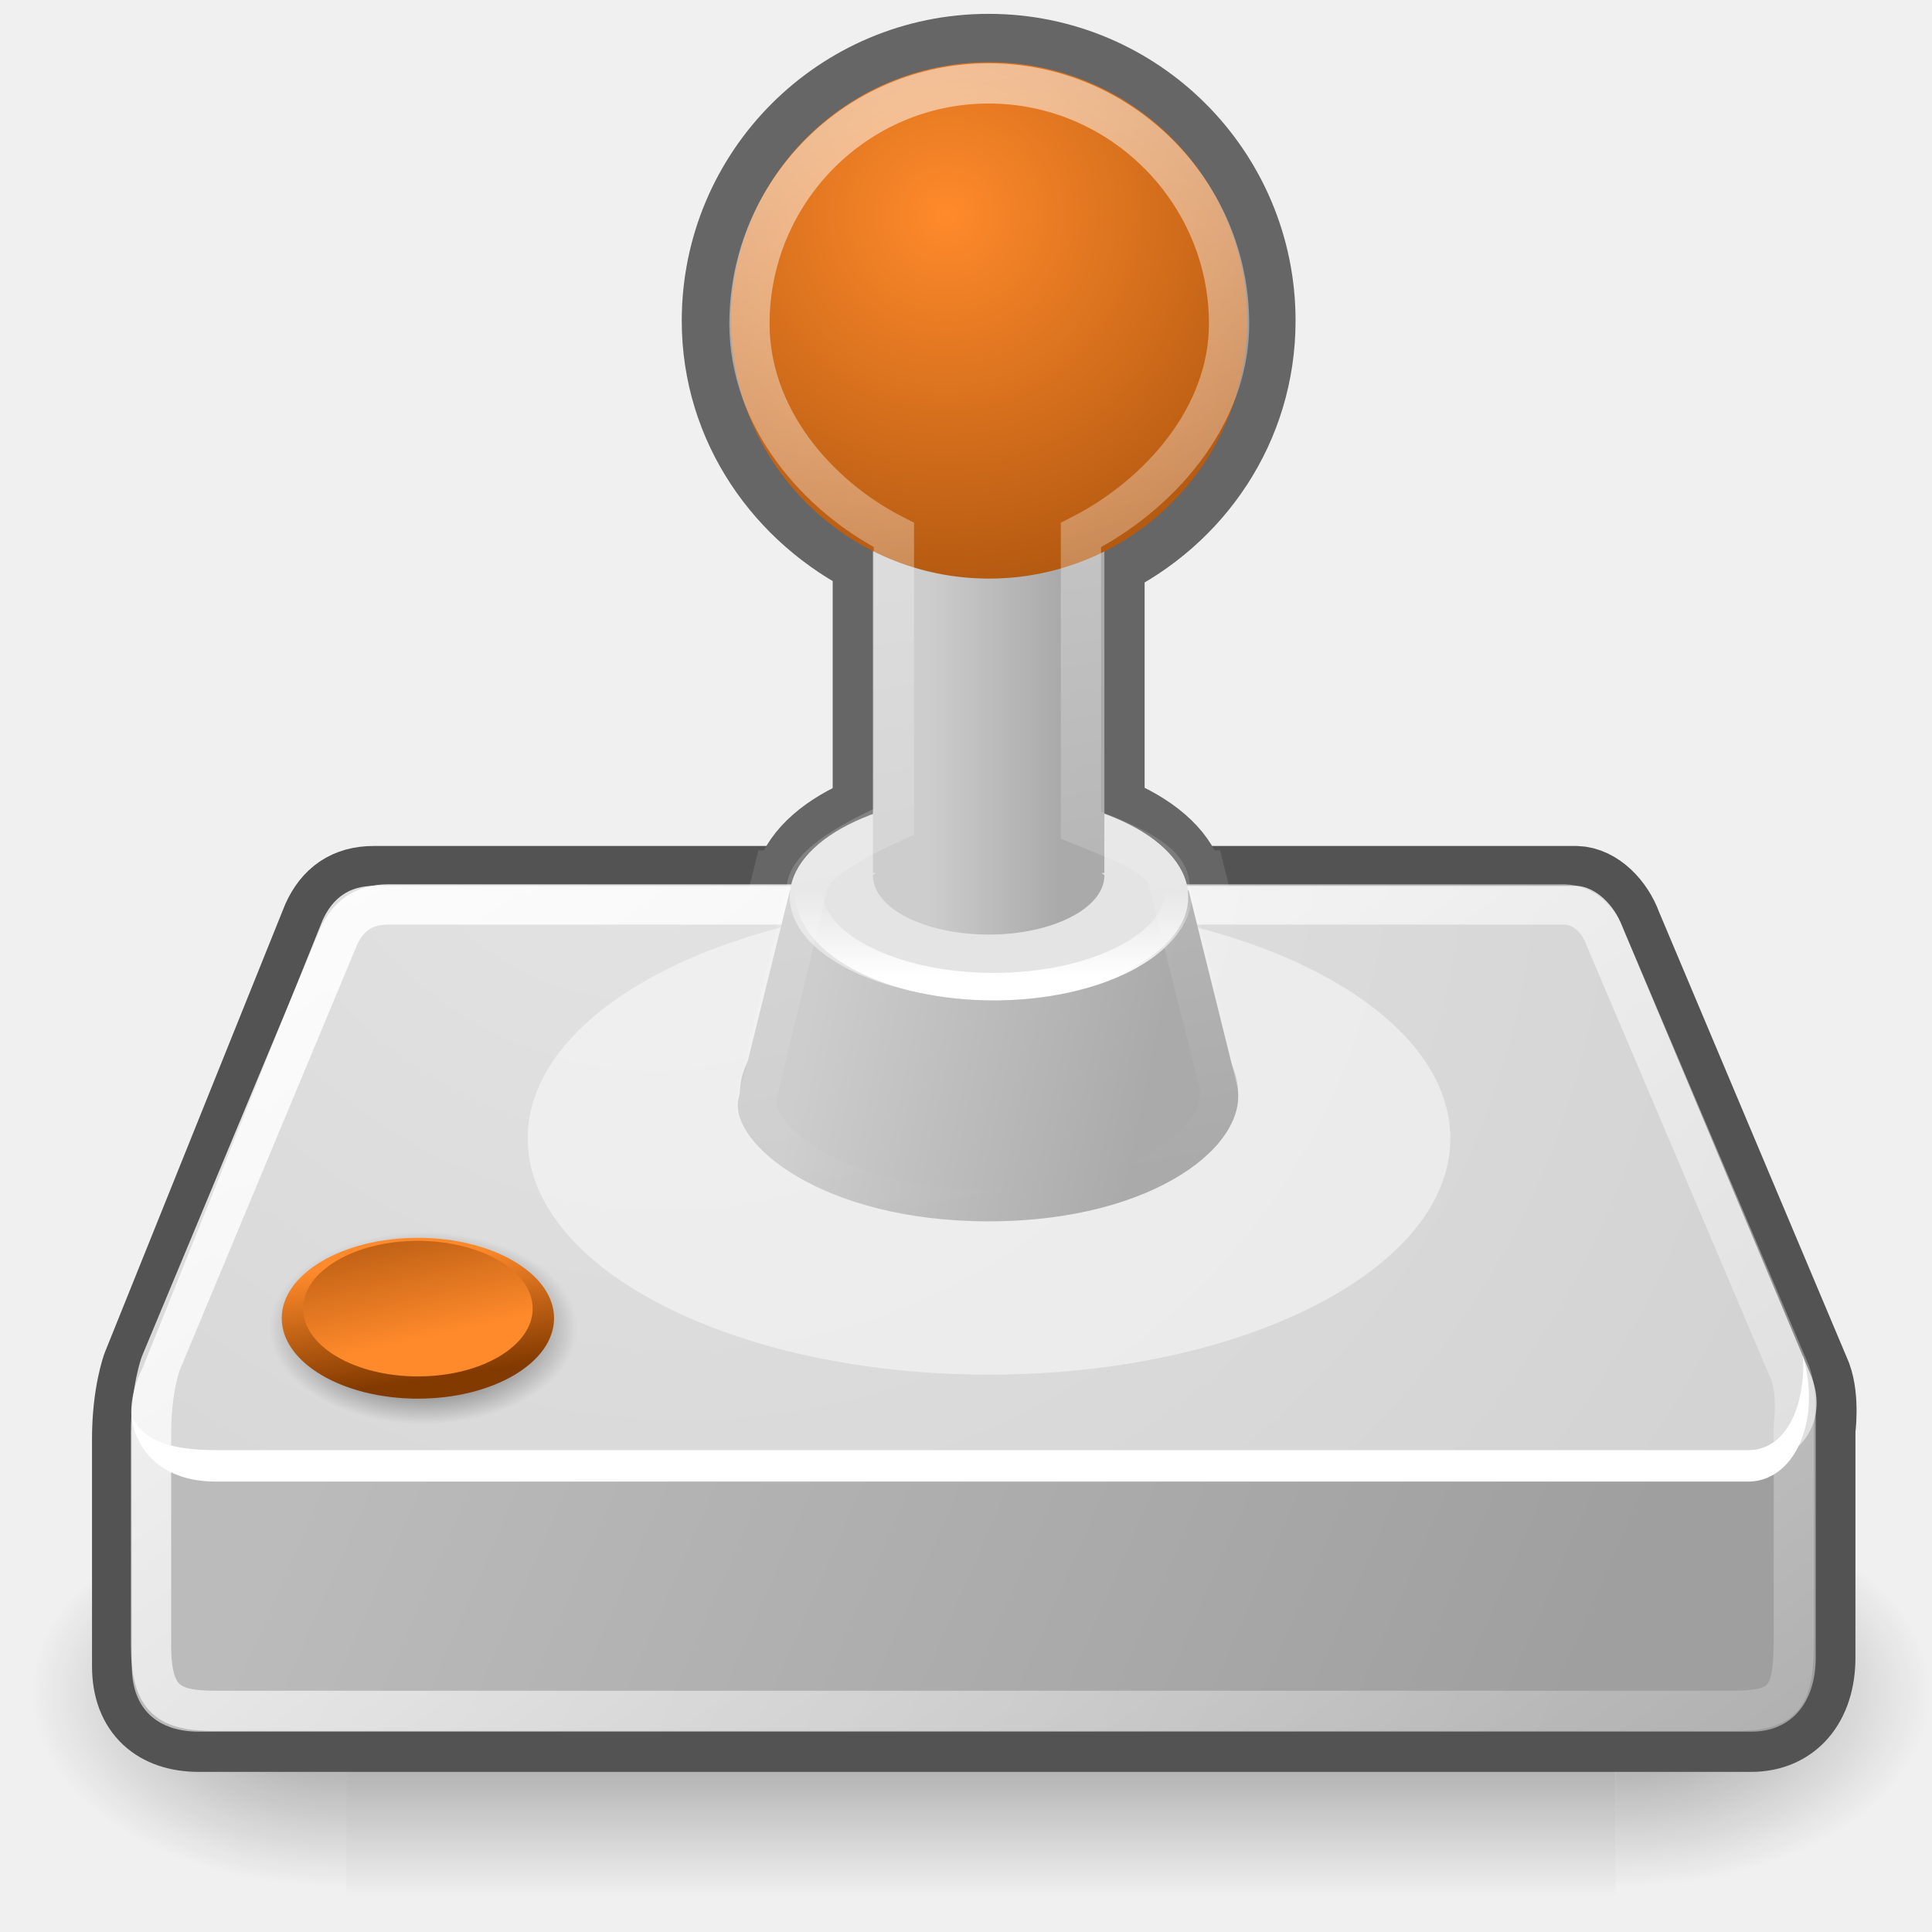
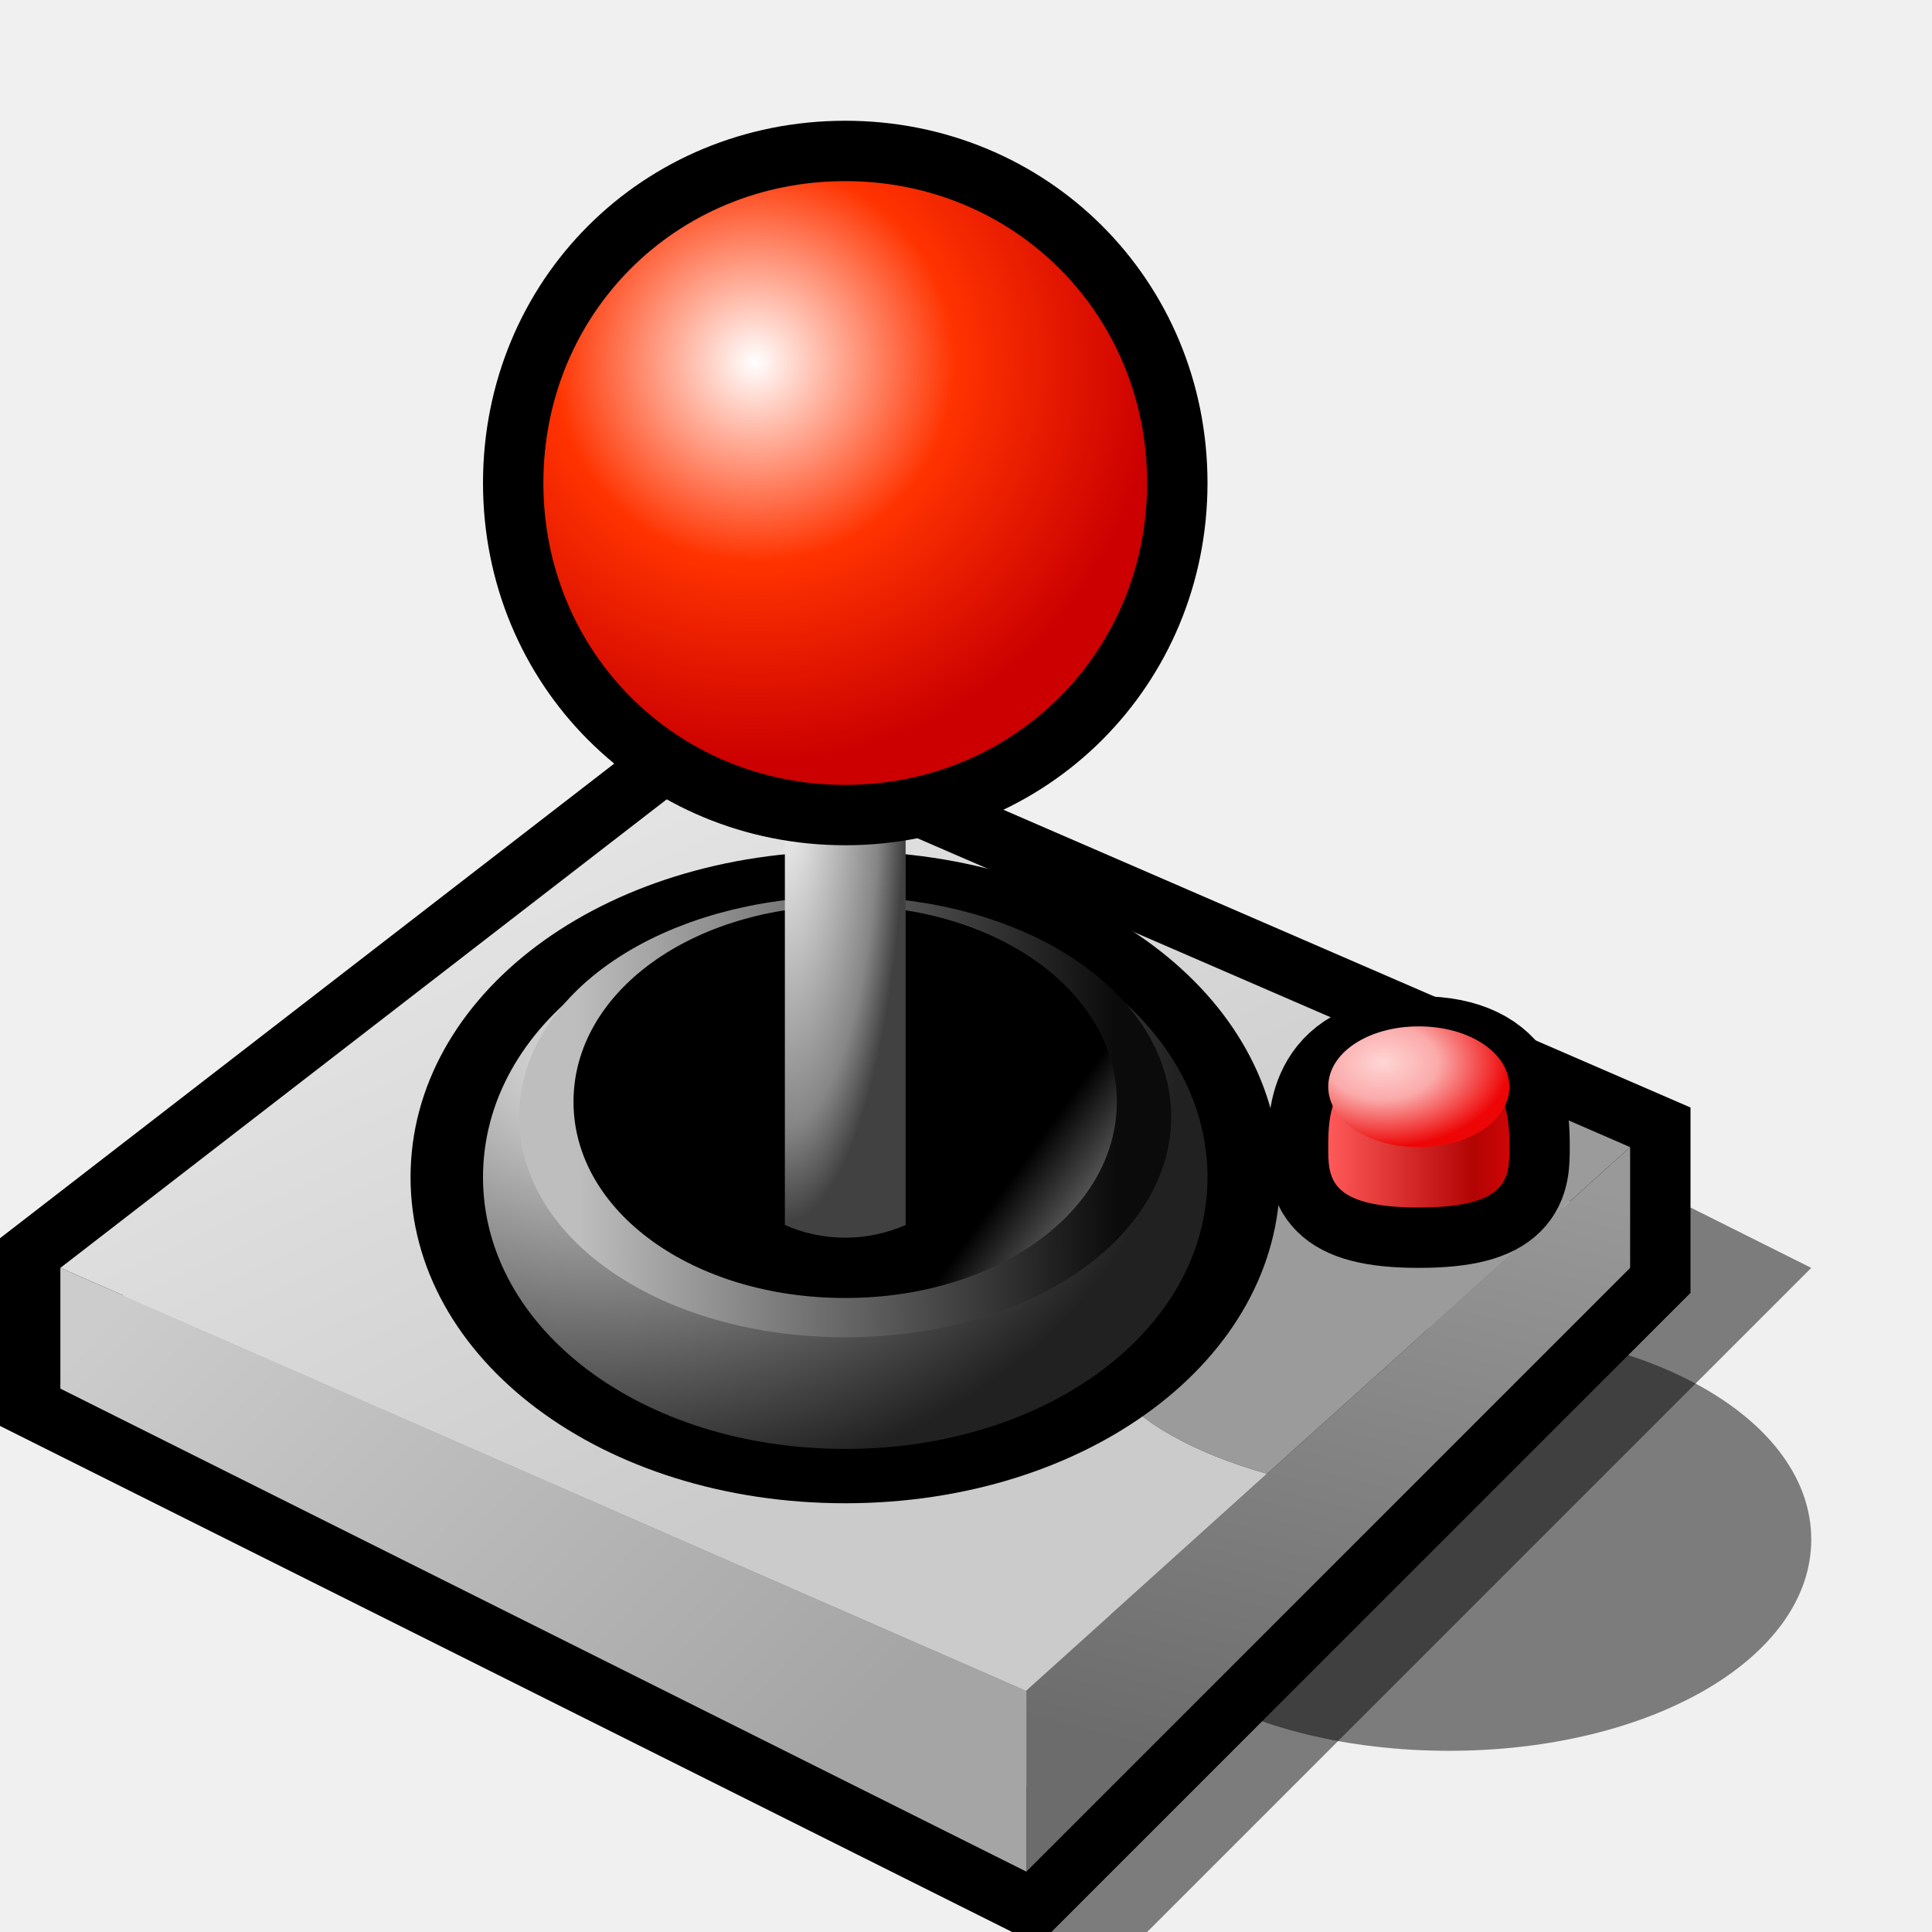
- <svg xmlns="http://www.w3.org/2000/svg" xmlns:xlink="http://www.w3.org/1999/xlink" height="48px" width="48px">
-   <defs>
-     <radialGradient id="d" xlink:href="#b" gradientUnits="userSpaceOnUse" cy="486.65" cx="605.71" gradientTransform="matrix(-2.7744 0 0 1.9697 112.76 -872.89)" r="117.14" />
-     <linearGradient id="b">
-       <stop offset="0" />
-       <stop stop-opacity="0" offset="1" />
+ <svg xmlns="http://www.w3.org/2000/svg" version="1.1" width="64" height="64" color-interpolation="linearRGB">
+   <g>
+     <path style="fill:#010000; fill-opacity:0.482" d="M34 64H38L60 42L56 40H34V64z" />
+     <path style="fill:#010000; fill-opacity:0.482" d="M30 4C35.59 4 40 8.39 40 14C40 19.59 35.59 24 30 24C24.39 24 20 19.59 20 14C20 8.39 24.39 4 30 4z" transform="matrix(1.2,0,0,0.6999,12,41.2)" />
+     <path style="fill:none; stroke:#010000; stroke-width:4" d="M2 42V46L34 62L54 42V38L24 25L2 42z" />
+     <linearGradient id="gradient0" gradientUnits="userSpaceOnUse" x1="75.24" y1="45.19" x2="69.61" y2="66.48">
+       <stop offset="0" stop-color="#999999" />
+       <stop offset="0.996" stop-color="#6c6c6c" />
    </linearGradient>
-     <radialGradient id="e" xlink:href="#b" gradientUnits="userSpaceOnUse" cy="486.65" cx="605.71" gradientTransform="matrix(2.7744 0 0 1.9697 -1891.6 -872.89)" r="117.14" />
-     <linearGradient id="j" y2="609.51" gradientUnits="userSpaceOnUse" x2="302.86" gradientTransform="matrix(2.7744 0 0 1.9697 -1892.2 -872.89)" y1="366.65" x1="302.86">
-       <stop stop-opacity="0" offset="0" />
-       <stop offset=".5" />
-       <stop stop-opacity="0" offset="1" />
+     <path style="fill:url(#gradient0)" d="M34 56V62L54 42V38L34 56z" />
+     <linearGradient id="gradient1" gradientUnits="userSpaceOnUse" x1="25.05" y1="21.51" x2="44.62" y2="40.62">
+       <stop offset="0" stop-color="#cccccc" />
+       <stop offset="1" stop-color="#a5a5a5" />
    </linearGradient>
-     <linearGradient id="c">
-       <stop stop-color="#aaa" offset="0" />
-       <stop stop-color="#cdcdcd" offset="1" />
+     <path style="fill:url(#gradient1)" d="M34 56V62L2 46V42L34 56z" />
+     <linearGradient id="gradient2" gradientUnits="userSpaceOnUse" x1="54.76" y1="9.26" x2="65.08" y2="30.93">
+       <stop offset="0" stop-color="#e5e5e5" />
+       <stop offset="1" stop-color="#cbcbcb" />
    </linearGradient>
-     <linearGradient id="a">
-       <stop stop-color="#ff8a2b" offset="0" />
-       <stop stop-color="#833a00" offset="1" />
+     <path style="fill:url(#gradient2)" d="M2 42L34 56L41.97 48.82C32 46 34 38 49.67 36.12L24 25L2 42z" />
+     <path style="fill:#9b9b9b" d="M41.97 48.82L54 38L49.67 36.12C34 38 32 46 41.97 48.82z" />
+     <path style="fill:none; stroke:#010000; stroke-width:4" d="M30 4C35.59 4 40 8.39 40 14C40 19.59 35.59 24 30 24C24.39 24 20 19.59 20 14C20 8.39 24.39 4 30 4z" transform="matrix(1.2,0,0,0.8999,-8,26.4)" />
+     <radialGradient id="gradient3" gradientUnits="userSpaceOnUse" cx="0" cy="0" r="64" gradientTransform="matrix(0.2188,-0.1207,0.1207,0.2188,23.1307,9.8599)">
+       <stop offset="0" stop-color="#e4e4e4" />
+       <stop offset="1" stop-color="#212121" />
+     </radialGradient>
+     <path style="fill:url(#gradient3)" d="M30 4C35.59 4 40 8.39 40 14C40 19.59 35.59 24 30 24C24.39 24 20 19.59 20 14C20 8.39 24.39 4 30 4z" transform="matrix(1.2,0,0,0.8999,-8,26.3999)" />
+     <linearGradient id="gradient4" gradientUnits="userSpaceOnUse" x1="19.89" y1="2.11" x2="39.9" y2="1.94">
+       <stop offset="0.007" stop-color="#bebebe" />
+       <stop offset="1" stop-color="#0b0b0b" />
    </linearGradient>
-     <radialGradient id="h" gradientUnits="userSpaceOnUse" cy="32.709" cx="10.364" gradientTransform="matrix(1 0 0 .62428 0 12.289)" r="3.823">
-       <stop offset="0" />
-       <stop stop-opacity="0" offset="1" />
+     <path style="fill:none; stroke:url(#gradient4); stroke-width:4" d="M30 4C35.59 4 40 8.39 40 14C40 19.59 35.59 24 30 24C24.39 24 20 19.59 20 14C20 8.39 24.39 4 30 4z" transform="matrix(0.8999,0,0,0.6083,1,28.4833)" />
+     <linearGradient id="gradient5" gradientUnits="userSpaceOnUse" x1="34.5" y1="20.89" x2="41.58" y2="24.61">
+       <stop offset="0.004" stop-color="#010000" />
+       <stop offset="0.466" stop-color="#6c6c6c" />
+       <stop offset="0.996" stop-color="#010101" />
+     </linearGradient>
+     <path style="fill:url(#gradient5)" d="M30 4C35.59 4 40 8.39 40 14C40 19.59 35.59 24 30 24C24.39 24 20 19.59 20 14C20 8.39 24.39 4 30 4z" transform="matrix(0.8999,0,0,0.6499,1,27.3999)" />
+     <path style="fill:#010000" d="M30 4C35.59 4 40 8.39 40 14C40 19.59 35.59 24 30 24C24.39 24 20 19.59 20 14C20 8.39 24.39 4 30 4z" transform="matrix(0.4,0,0,0.3,16,34.7999)" />
+     <radialGradient id="gradient6" gradientUnits="userSpaceOnUse" cx="0" cy="0" r="64" gradientTransform="matrix(0.0625,0,0,0.2343,26,25.5)">
+       <stop offset="0" stop-color="#ffffff" />
+       <stop offset="0.788" stop-color="#868686" />
+       <stop offset="1" stop-color="#414141" />
    </radialGradient>
-     <linearGradient id="r" y2="28.359" gradientUnits="userSpaceOnUse" x2="24.237" y1="31.712" x1="24.237">
-       <stop stop-color="#fff" offset="0" />
-       <stop stop-color="#fff" stop-opacity="0" offset="1" />
+     <path style="fill:url(#gradient6)" d="M28 41C28.73 41 29.4 40.84 30 40.58V23H26V40.58C26.59 40.84 27.26 41 28 41z" />
+     <path style="fill:none; stroke:#010000; stroke-width:4" d="M30 4C35.59 4 40 8.39 40 14C40 19.59 35.59 24 30 24C24.39 24 20 19.59 20 14C20 8.39 24.39 4 30 4z" transform="matrix(1,0,0,1,-2,2)" />
+     <radialGradient id="gradient7" gradientUnits="userSpaceOnUse" cx="0" cy="0" r="64" gradientTransform="matrix(0.2069,0,0,0.2069,26.9995,9.9995)">
+       <stop offset="0" stop-color="#ffffff" />
+       <stop offset="0.5" stop-color="#ff3300" />
+       <stop offset="1" stop-color="#cc0000" />
+     </radialGradient>
+     <path style="fill:url(#gradient7)" d="M30 4C35.59 4 40 8.39 40 14C40 19.59 35.59 24 30 24C24.39 24 20 19.59 20 14C20 8.39 24.39 4 30 4z" transform="matrix(1,0,0,1,-2,2)" />
+     <path style="fill:none; stroke:#010000; stroke-width:4" d="M52 36C52 37 52 38 49 38C46 38 46 37 46 36C46 35 46 33 49 33C52 33 52 35 52 36z" transform="matrix(1,0,0,1,-2,2)" />
+     <linearGradient id="gradient8" gradientUnits="userSpaceOnUse" x1="46" y1="32" x2="54" y2="32">
+       <stop offset="0" stop-color="#ff5959" />
+       <stop offset="0.602" stop-color="#b30404" />
+       <stop offset="1" stop-color="#ff0606" />
    </linearGradient>
-     <linearGradient id="q" y2="13.095" xlink:href="#a" gradientUnits="userSpaceOnUse" x2="26.033" y1="3.493" x1="23.599" />
-     <linearGradient id="p" y2="-6.461" xlink:href="#a" gradientUnits="userSpaceOnUse" x2="17.766" y1="11.51" x1="24.395" />
-     <linearGradient id="o" y2="29.562" gradientUnits="userSpaceOnUse" x2="26.286" y1="2.438" x1="21.058">
-       <stop stop-color="#fff" offset="0" />
-       <stop stop-color="#fff" stop-opacity="0" offset="1" />
-     </linearGradient>
-     <linearGradient id="n" y2="17.5" xlink:href="#c" gradientUnits="userSpaceOnUse" x2="23.062" gradientTransform="translate(0 -0.625)" y1="17.5" x1="26.312" />
-     <linearGradient id="m" y2="26.375" xlink:href="#c" gradientUnits="userSpaceOnUse" x2="20" gradientTransform="translate(0 -0.625)" y1="28.125" x1="28.469" />
-     <linearGradient id="l" y2="47.621" gradientUnits="userSpaceOnUse" x2="44.096" gradientTransform="translate(0 8.0555)" y1="4.433" x1="12.378">
-       <stop stop-color="#fff" offset="0" />
-       <stop stop-color="#fff" stop-opacity="0" offset="1" />
-     </linearGradient>
-     <radialGradient id="g" gradientUnits="userSpaceOnUse" cy="2.958" cx="15.571" gradientTransform="matrix(1.2862 .7817 -.71078 1.1696 -2.3543 3.1786)" r="20.936">
-       <stop stop-color="#e4e4e4" offset="0" />
-       <stop stop-color="#d3d3d3" offset="1" />
+     <path style="fill:url(#gradient8)" d="M52 36C52 37 52 38 49 38C46 38 46 37 46 36C46 35 46 33 49 33C52 33 52 35 52 36z" transform="matrix(1,0,0,1,-2,2)" />
+     <radialGradient id="gradient9" gradientUnits="userSpaceOnUse" cx="0" cy="0" r="64" gradientTransform="matrix(0.2187,0,0,0.2187,26,10)">
+       <stop offset="0" stop-color="#ffd5d5" />
+       <stop offset="0.439" stop-color="#fbaaaa" />
+       <stop offset="1" stop-color="#ee0606" />
    </radialGradient>
-     <linearGradient id="k" y2="40.944" gradientUnits="userSpaceOnUse" x2="36.183" gradientTransform="translate(0 8.0555)" y1="28.481" x1="7.605">
-       <stop stop-color="#bbb" offset="0" />
-       <stop stop-color="#9f9f9f" offset="1" />
-     </linearGradient>
-     <radialGradient id="f" xlink:href="#a" gradientUnits="userSpaceOnUse" cy="4.937" cx="22.694" gradientTransform="matrix(2.3856 1.1078e-15 -1.1078e-15 2.3856 -30.844 -6.0896)" r="6.629" />
-   </defs>
-   <g transform="matrix(.023542 0 0 .020868 45.314 40.279)">
-     <rect opacity=".402" style="color:black" height="478.36" width="1339.6" y="-150.7" x="-1559.3" fill="url(#j)" />
-     <path opacity=".402" style="color:black" d="m-219.62-150.68v478.33c142.88 0.9 345.4-107.17 345.4-239.2 0-132.02-159.44-239.13-345.4-239.13z" fill="url(#e)" />
-     <path opacity=".402" style="color:black" d="m-1559.3-150.68v478.33c-142.8 0.9-345.4-107.17-345.4-239.2 0-132.02 159.5-239.13 345.4-239.13z" fill="url(#d)" />
+     <path style="fill:url(#gradient9)" d="M30 4C35.59 4 40 8.39 40 14C40 19.59 35.59 24 30 24C24.39 24 20 19.59 20 14C20 8.39 24.39 4 30 4z" transform="matrix(0.3,0,0,0.2,38,33.2)" />
  </g>
-   <path stroke-linejoin="round" d="m9.286 22.018c-0.625 0-1.031 0.29-1.281 0.844l-4.469 11.103s-0.25 0.672-0.25 1.782v5.65c0 1.082 0.658 1.625 1.656 1.625h38.562c0.985 0 1.594-0.719 1.594-1.844v-5.65s0.106-0.771-0.094-1.313l-4.718-11.197c-0.185-0.512-0.637-0.988-1.125-1h-29.875z" stroke="#535353" stroke-linecap="round" stroke-width="2" fill="none" />
-   <path d="m3.274 35.052l0.765-0.692 37.61 0.063 3.462 0.317v6.438c0 1.126-0.607 1.844-1.592 1.844h-38.583c-0.998 0-1.661-0.542-1.661-1.625v-6.345z" fill-rule="evenodd" fill="url(#k)" />
-   <path style="color:#000000" d="m24.562 19.75c-2.624 0-4.709 1.052-4.874 2.375h-0.063l-1.281 5.187c-0.219 1.094 2.078 3.032 6.218 3.032 4.172 0 6.563-1.969 6.157-3.438l-1.188-4.781h-0.062c-0.164-1.324-2.281-2.375-4.907-2.375z" stroke="#666" stroke-width="2" fill="none" />
-   <path d="m3.549 33.97c-0.714 1.464-0.001 2.393 1.036 2.393h39c1.119-0.024 1.845-1.012 1.428-2.143l-4.714-11.211c-0.184-0.512-0.655-0.988-1.143-1h-29.857c-0.625 0-1.036 0.304-1.286 0.857l-4.464 11.104z" fill-rule="evenodd" fill="url(#g)" />
-   <path style="color:#000000" d="m14.186 32.709a3.823 2.386 0 1 1 -7.645 0 3.823 2.386 0 1 1 7.645 0z" fill-rule="evenodd" transform="translate(.15468 .28726)" fill="url(#h)" />
-   <path d="m44.796 33.684c0.064 1.25-0.414 2.316-1.322 2.344h-38.119c-1.289 0-1.867-0.325-2.084-0.868 0.092 0.944 0.826 1.649 2.084 1.649h38.119c1.076-0.033 1.753-1.424 1.352-2.995l-0.03-0.13z" fill-rule="evenodd" fill="#fff" />
-   <path stroke-linejoin="round" d="m9.643 22.471c-0.602 0-0.993 0.28-1.234 0.812l-4.415 10.591s-0.241 0.647-0.241 1.715v5.29c0 1.355 0.444 1.627 1.594 1.627h37.687c1.323 0 1.534-0.316 1.534-1.837v-5.291s0.102-0.741-0.09-1.263l-4.593-10.806c-0.178-0.493-0.551-0.826-1.021-0.838h-29.222z" stroke="url(#l)" stroke-linecap="round" fill="none" />
-   <path style="color:#000000" d="m31.82 28.378a7.248 3.712 0 1 1 -14.496 0 7.248 3.712 0 1 1 14.496 0z" fill-rule="evenodd" fill-opacity=".48" transform="matrix(1.5813 0 0 1.5813 -14.284 -16.591)" fill="#fff" />
-   <path style="color:#000000" d="m31.82 28.378a7.248 3.712 0 1 1 -14.496 0 7.248 3.712 0 1 1 14.496 0z" fill-rule="evenodd" transform="matrix(.85366 0 0 .85366 3.5959 2.9332)" fill="#c9c9c9" />
-   <path style="color:#000000" d="m24.562 1.344c-3.659 0-6.624 2.966-6.624 6.625 0 2.607 1.559 4.792 3.75 5.875v8.468 0.063c0 0.814 1.285 1.469 2.874 1.469 1.59 0 2.876-0.655 2.876-1.469v-0.063-8.437c2.21-1.075 3.75-3.284 3.75-5.906 0-3.659-2.966-6.625-6.626-6.625z" stroke="#666" stroke-width="2" fill="none" />
-   <path style="color:#000000" d="m29.531 22.125l1.188 4.781c0.406 1.469-1.985 3.438-6.157 3.438-4.14 0-6.437-1.938-6.218-3.032l1.281-5.187h9.906z" fill-rule="evenodd" fill="url(#m)" />
-   <path id="i" style="color:#000000" d="m31.82 28.378a7.248 3.712 0 1 1 -14.496 0 7.248 3.712 0 1 1 14.496 0z" fill-rule="evenodd" transform="matrix(.68293 0 0 .68293 7.7911 2.9032)" fill="#e4e4e4" />
-   <path xlink:href="#i" stroke="url(#r)" stroke-width="1.078px" fill="none" style="color:#000000" transform="matrix(.63364 0 0 .63364 9.1239 4.1769)" d="m24.562 24.656c-4 0-7.25 1.67-7.25 3.719s3.25 3.719 7.25 3.719c4.001 0 7.25-1.67 7.25-3.719s-3.249-3.719-7.25-3.719z" />
-   <path style="color:#000000" d="m24.562 6.281c-1.589 0-2.874 0.655-2.874 1.469 0 0.027 0.059 0.036 0.062 0.062h-0.062v13.876h0.062c-0.003 0.026-0.062 0.035-0.062 0.062 0 0.814 1.285 1.469 2.874 1.469 1.59 0 2.876-0.655 2.876-1.469 0-0.027-0.06-0.036-0.063-0.062h0.063v-13.876l-0.063 0.001c0.003-0.026 0.063-0.036 0.063-0.062 0-0.814-1.286-1.469-2.876-1.469z" fill-rule="evenodd" fill="url(#n)" />
-   <path style="color:#000000" d="m31.024 8.402a6.629 6.629 0 1 1 -13.258 0 6.629 6.629 0 1 1 13.258 0z" fill-rule="evenodd" transform="matrix(.96758 0 0 .96758 .96773 -.16866)" fill="url(#f)" />
-   <g fill-rule="evenodd" transform="matrix(1 0 0 .84966 .81066 5.2242)">
-     <path style="color:#000000" d="m31.024 8.402a6.629 6.629 0 1 1 -13.258 0 6.629 6.629 0 1 1 13.258 0z" transform="matrix(.51033 0 0 .35475 -2.8777 29.417)" fill="url(#q)" />
-     <path style="color:#000000" d="m31.024 8.402a6.629 6.629 0 1 1 -13.258 0 6.629 6.629 0 1 1 13.258 0z" transform="matrix(.43019 0 0 .29904 -.92267 29.604)" fill="url(#p)" />
-   </g>
-   <path opacity=".526" style="color:#000000" d="m24.564 2.072c-3.285 0-5.944 2.688-5.944 5.973 0 2.313 1.66 4.263 3.589 5.248v7.122c-0.867 0.395-2.153 1.043-2.168 1.682l-1.247 5.145c-0.203 1.015 1.929 2.812 5.77 2.812 3.87 0 6.088-1.826 5.711-3.189l-1.218-4.855c-0.015-0.684-1.225-1.112-2.201-1.508v-7.209c1.929-0.985 3.68-2.935 3.68-5.248 0-3.285-2.688-5.973-5.972-5.973z" stroke="url(#o)" stroke-width="1px" fill="none" />
</svg>
